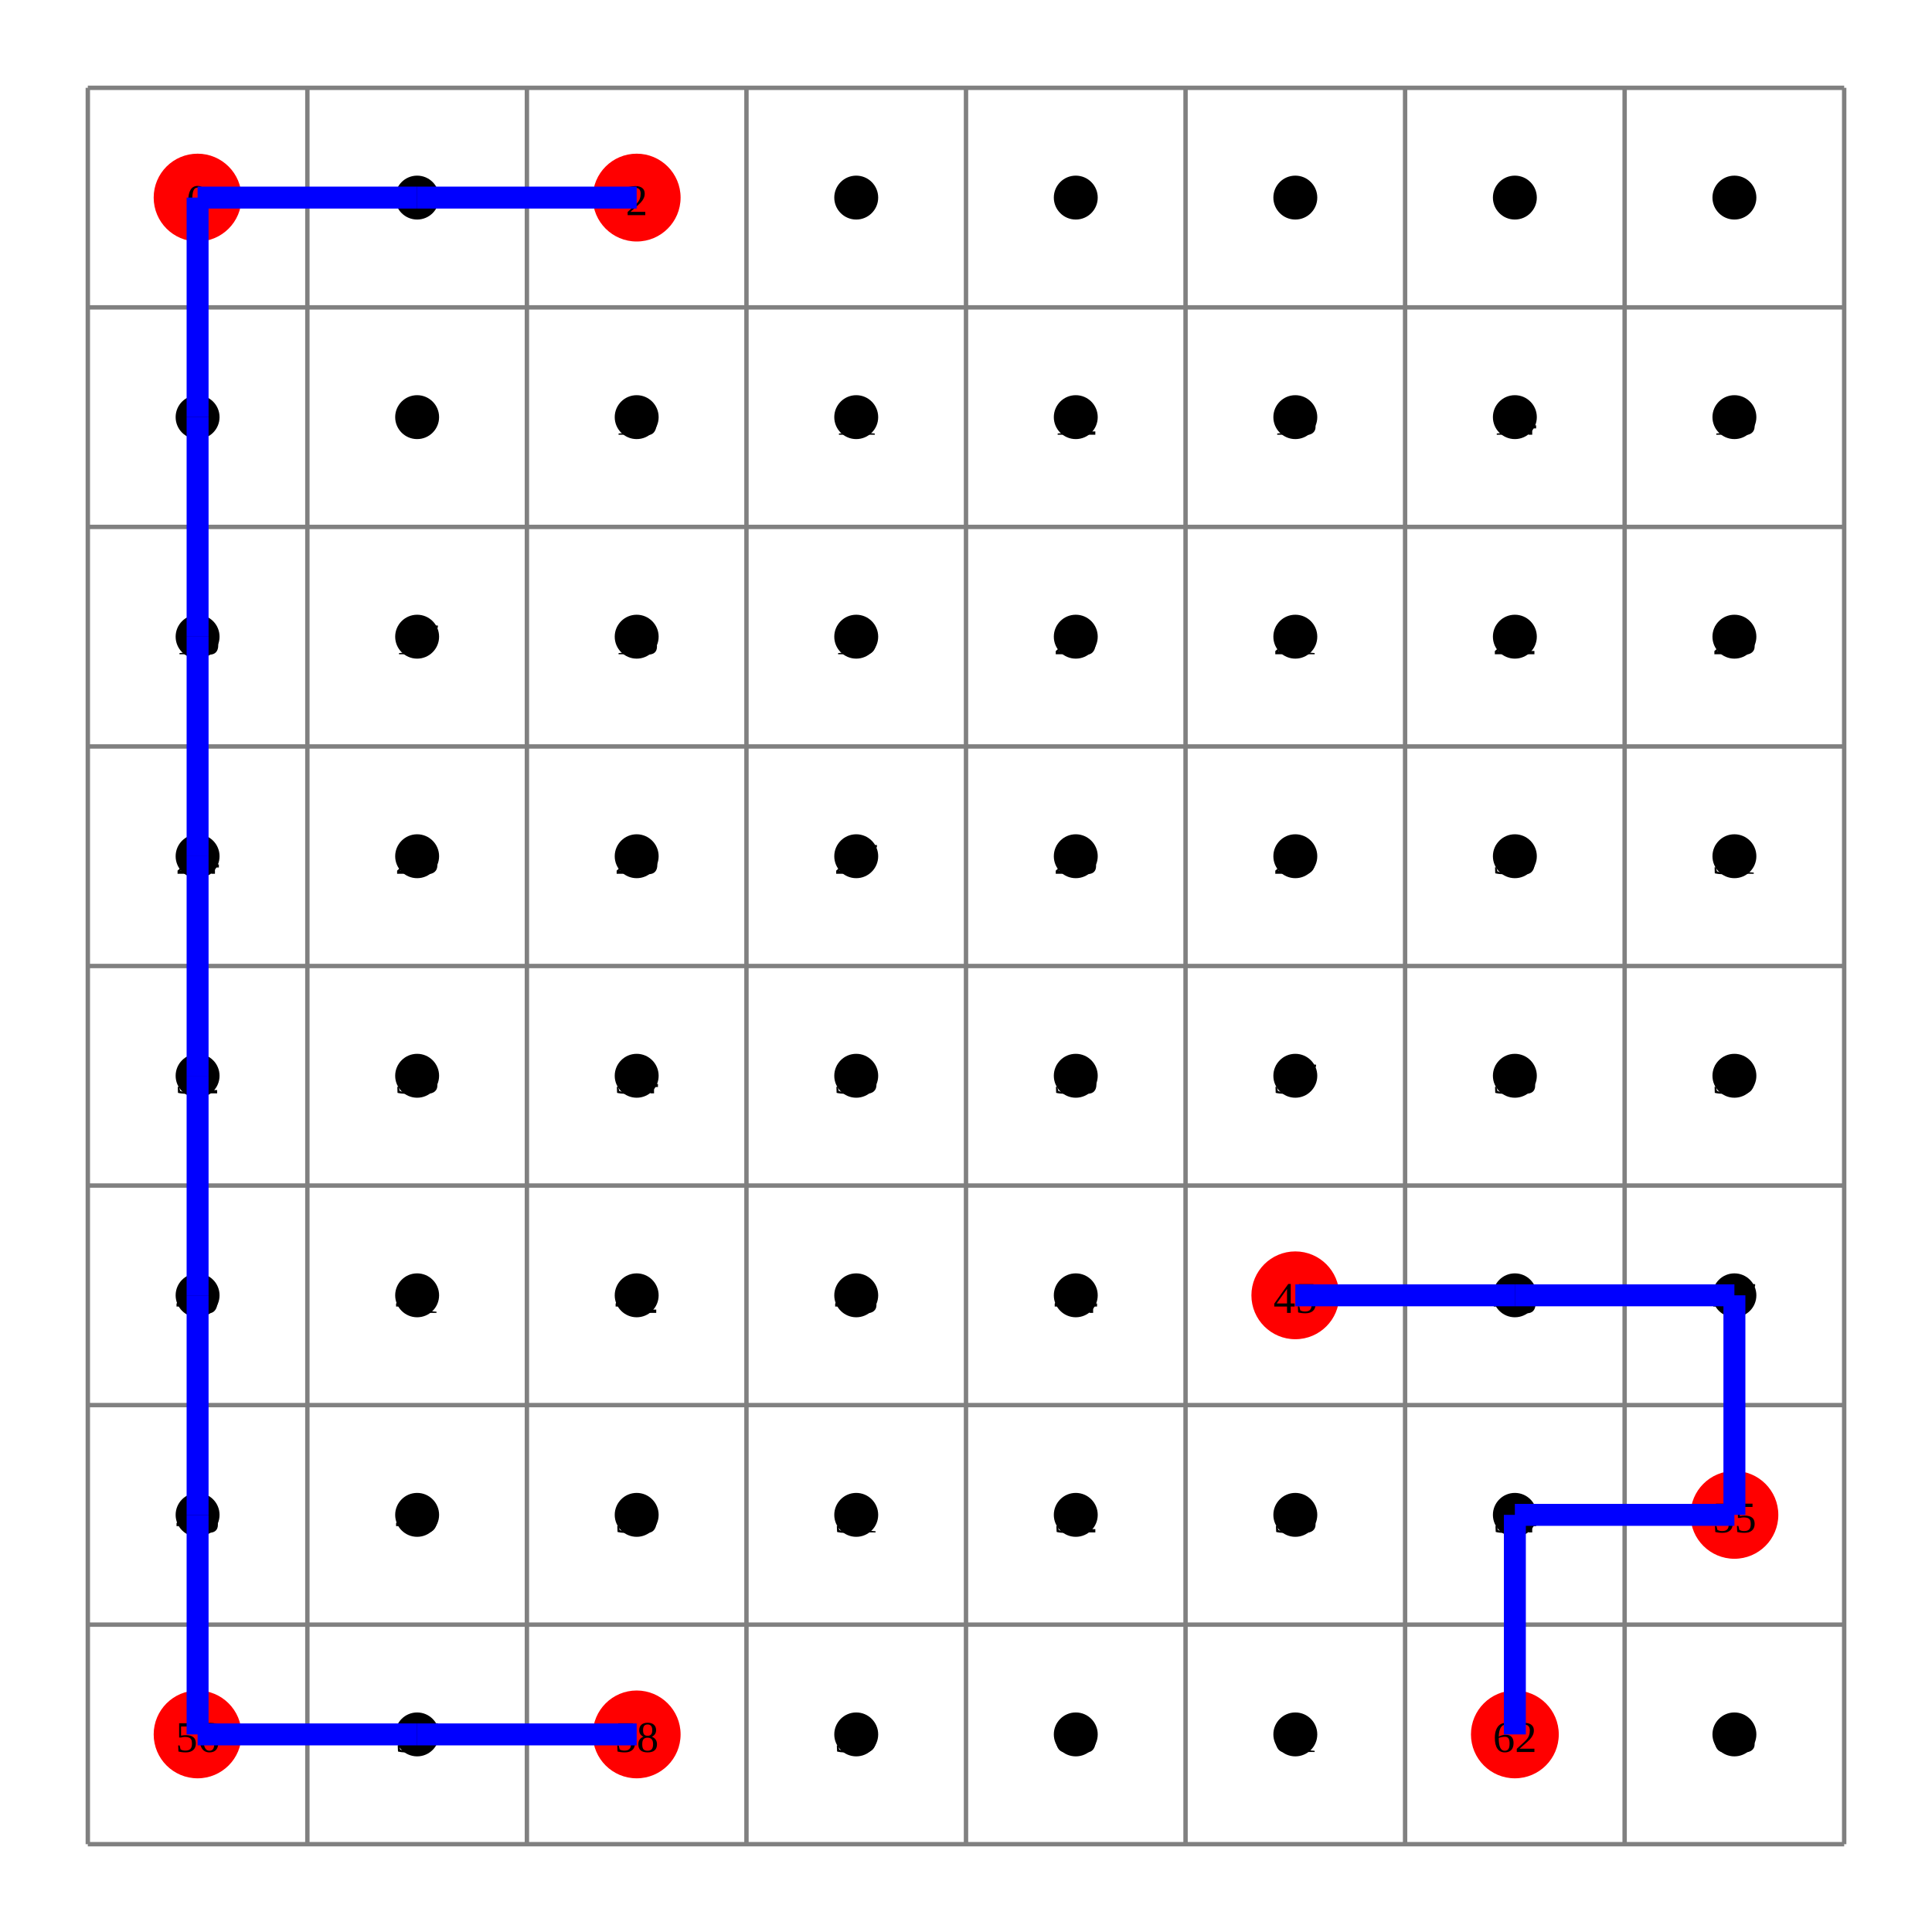
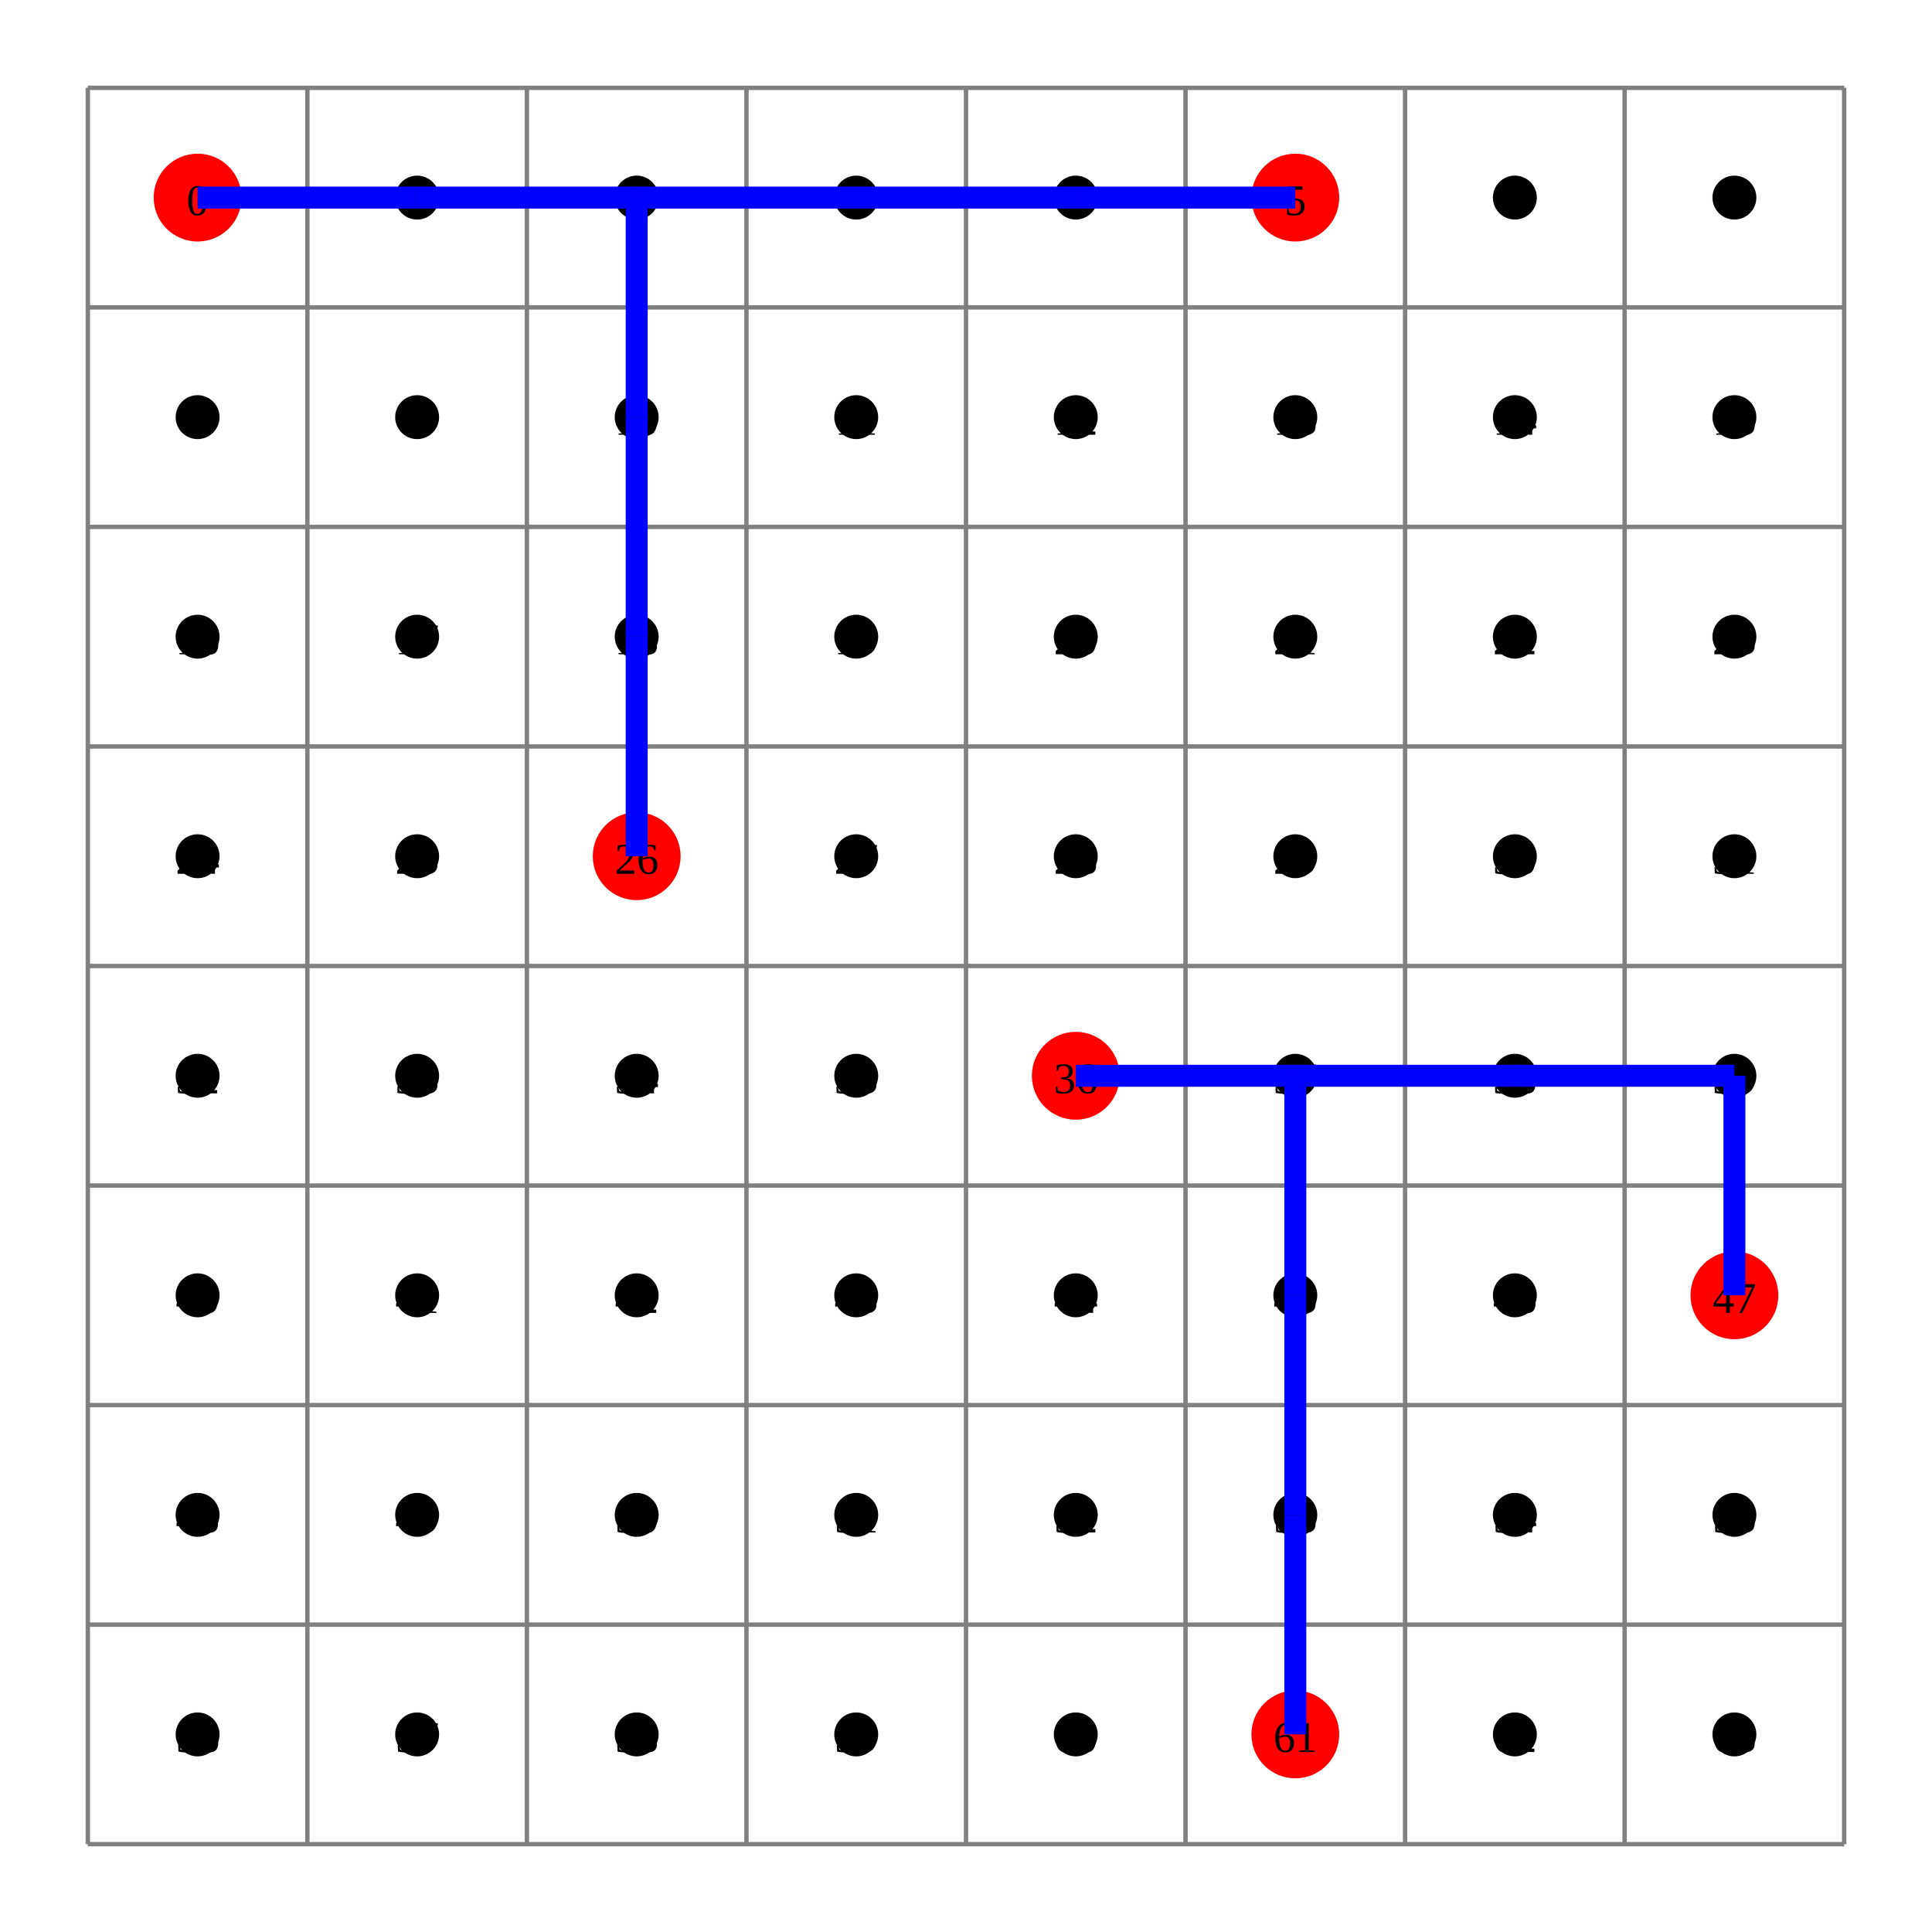
<svg xmlns="http://www.w3.org/2000/svg" width="440" height="440">
  <line x1="20" y1="20" x2="420" y2="20" stroke="gray" stroke-width="1" />
  <line x1="20" y1="70" x2="420" y2="70" stroke="gray" stroke-width="1" />
  <line x1="20" y1="120" x2="420" y2="120" stroke="gray" stroke-width="1" />
  <line x1="20" y1="170" x2="420" y2="170" stroke="gray" stroke-width="1" />
  <line x1="20" y1="220" x2="420" y2="220" stroke="gray" stroke-width="1" />
  <line x1="20" y1="270" x2="420" y2="270" stroke="gray" stroke-width="1" />
  <line x1="20" y1="320" x2="420" y2="320" stroke="gray" stroke-width="1" />
  <line x1="20" y1="370" x2="420" y2="370" stroke="gray" stroke-width="1" />
  <line x1="20" y1="420" x2="420" y2="420" stroke="gray" stroke-width="1" />
  <line x1="20" y1="20" x2="20" y2="420" stroke="gray" stroke-width="1" />
  <line x1="70" y1="20" x2="70" y2="420" stroke="gray" stroke-width="1" />
  <line x1="120" y1="20" x2="120" y2="420" stroke="gray" stroke-width="1" />
  <line x1="170" y1="20" x2="170" y2="420" stroke="gray" stroke-width="1" />
  <line x1="220" y1="20" x2="220" y2="420" stroke="gray" stroke-width="1" />
  <line x1="270" y1="20" x2="270" y2="420" stroke="gray" stroke-width="1" />
  <line x1="320" y1="20" x2="320" y2="420" stroke="gray" stroke-width="1" />
  <line x1="370" y1="20" x2="370" y2="420" stroke="gray" stroke-width="1" />
  <line x1="420" y1="20" x2="420" y2="420" stroke="gray" stroke-width="1" />
  <circle cx="45.0" cy="45.0" r="10" fill="red" />
  <text x="45.0" y="49.0" font-size="10" text-anchor="middle">0</text>
  <circle cx="95.0" cy="45.0" r="5" fill="black" />
  <text x="95.0" y="49.0" font-size="10" text-anchor="middle">1</text>
-   <circle cx="145.0" cy="45.0" r="10" fill="red" />
+   <circle cx="145.0" cy="45.0" r="5" fill="black" />
  <text x="145.0" y="49.0" font-size="10" text-anchor="middle">2</text>
  <circle cx="195.0" cy="45.0" r="5" fill="black" />
  <text x="195.0" y="49.0" font-size="10" text-anchor="middle">3</text>
  <circle cx="245.0" cy="45.0" r="5" fill="black" />
  <text x="245.0" y="49.0" font-size="10" text-anchor="middle">4</text>
-   <circle cx="295.0" cy="45.0" r="5" fill="black" />
+   <circle cx="295.0" cy="45.0" r="10" fill="red" />
  <text x="295.0" y="49.0" font-size="10" text-anchor="middle">5</text>
  <circle cx="345.0" cy="45.0" r="5" fill="black" />
  <text x="345.0" y="49.0" font-size="10" text-anchor="middle">6</text>
  <circle cx="395.0" cy="45.0" r="5" fill="black" />
  <text x="395.0" y="49.0" font-size="10" text-anchor="middle">7</text>
  <circle cx="45.0" cy="95.0" r="5" fill="black" />
  <text x="45.0" y="99.0" font-size="10" text-anchor="middle">8</text>
  <circle cx="95.0" cy="95.0" r="5" fill="black" />
  <text x="95.0" y="99.0" font-size="10" text-anchor="middle">9</text>
  <circle cx="145.0" cy="95.0" r="5" fill="black" />
  <text x="145.0" y="99.0" font-size="10" text-anchor="middle">10</text>
  <circle cx="195.0" cy="95.0" r="5" fill="black" />
  <text x="195.0" y="99.0" font-size="10" text-anchor="middle">11</text>
  <circle cx="245.0" cy="95.0" r="5" fill="black" />
  <text x="245.0" y="99.0" font-size="10" text-anchor="middle">12</text>
  <circle cx="295.0" cy="95.0" r="5" fill="black" />
  <text x="295.0" y="99.0" font-size="10" text-anchor="middle">13</text>
  <circle cx="345.0" cy="95.0" r="5" fill="black" />
  <text x="345.0" y="99.0" font-size="10" text-anchor="middle">14</text>
  <circle cx="395.0" cy="95.0" r="5" fill="black" />
  <text x="395.0" y="99.0" font-size="10" text-anchor="middle">15</text>
  <circle cx="45.0" cy="145.0" r="5" fill="black" />
  <text x="45.0" y="149.0" font-size="10" text-anchor="middle">16</text>
  <circle cx="95.0" cy="145.0" r="5" fill="black" />
  <text x="95.0" y="149.0" font-size="10" text-anchor="middle">17</text>
  <circle cx="145.0" cy="145.0" r="5" fill="black" />
  <text x="145.0" y="149.0" font-size="10" text-anchor="middle">18</text>
  <circle cx="195.0" cy="145.0" r="5" fill="black" />
  <text x="195.0" y="149.0" font-size="10" text-anchor="middle">19</text>
  <circle cx="245.0" cy="145.0" r="5" fill="black" />
  <text x="245.0" y="149.0" font-size="10" text-anchor="middle">20</text>
  <circle cx="295.0" cy="145.0" r="5" fill="black" />
  <text x="295.0" y="149.0" font-size="10" text-anchor="middle">21</text>
  <circle cx="345.0" cy="145.0" r="5" fill="black" />
  <text x="345.0" y="149.0" font-size="10" text-anchor="middle">22</text>
  <circle cx="395.0" cy="145.0" r="5" fill="black" />
  <text x="395.0" y="149.0" font-size="10" text-anchor="middle">23</text>
  <circle cx="45.0" cy="195.0" r="5" fill="black" />
  <text x="45.0" y="199.0" font-size="10" text-anchor="middle">24</text>
  <circle cx="95.0" cy="195.0" r="5" fill="black" />
  <text x="95.0" y="199.0" font-size="10" text-anchor="middle">25</text>
-   <circle cx="145.0" cy="195.0" r="5" fill="black" />
+   <circle cx="145.0" cy="195.0" r="10" fill="red" />
  <text x="145.0" y="199.0" font-size="10" text-anchor="middle">26</text>
  <circle cx="195.0" cy="195.0" r="5" fill="black" />
  <text x="195.0" y="199.0" font-size="10" text-anchor="middle">27</text>
  <circle cx="245.0" cy="195.0" r="5" fill="black" />
  <text x="245.0" y="199.0" font-size="10" text-anchor="middle">28</text>
  <circle cx="295.0" cy="195.0" r="5" fill="black" />
  <text x="295.0" y="199.0" font-size="10" text-anchor="middle">29</text>
  <circle cx="345.0" cy="195.0" r="5" fill="black" />
  <text x="345.0" y="199.0" font-size="10" text-anchor="middle">30</text>
  <circle cx="395.0" cy="195.0" r="5" fill="black" />
  <text x="395.0" y="199.0" font-size="10" text-anchor="middle">31</text>
  <circle cx="45.0" cy="245.0" r="5" fill="black" />
  <text x="45.0" y="249.0" font-size="10" text-anchor="middle">32</text>
  <circle cx="95.0" cy="245.0" r="5" fill="black" />
  <text x="95.0" y="249.0" font-size="10" text-anchor="middle">33</text>
  <circle cx="145.0" cy="245.0" r="5" fill="black" />
  <text x="145.0" y="249.0" font-size="10" text-anchor="middle">34</text>
  <circle cx="195.0" cy="245.0" r="5" fill="black" />
  <text x="195.0" y="249.0" font-size="10" text-anchor="middle">35</text>
-   <circle cx="245.0" cy="245.0" r="5" fill="black" />
+   <circle cx="245.0" cy="245.0" r="10" fill="red" />
  <text x="245.0" y="249.0" font-size="10" text-anchor="middle">36</text>
  <circle cx="295.0" cy="245.0" r="5" fill="black" />
  <text x="295.0" y="249.0" font-size="10" text-anchor="middle">37</text>
  <circle cx="345.0" cy="245.0" r="5" fill="black" />
  <text x="345.0" y="249.0" font-size="10" text-anchor="middle">38</text>
  <circle cx="395.0" cy="245.0" r="5" fill="black" />
  <text x="395.0" y="249.0" font-size="10" text-anchor="middle">39</text>
  <circle cx="45.0" cy="295.0" r="5" fill="black" />
  <text x="45.0" y="299.0" font-size="10" text-anchor="middle">40</text>
  <circle cx="95.0" cy="295.0" r="5" fill="black" />
  <text x="95.0" y="299.0" font-size="10" text-anchor="middle">41</text>
  <circle cx="145.0" cy="295.0" r="5" fill="black" />
  <text x="145.0" y="299.0" font-size="10" text-anchor="middle">42</text>
  <circle cx="195.0" cy="295.0" r="5" fill="black" />
  <text x="195.0" y="299.0" font-size="10" text-anchor="middle">43</text>
  <circle cx="245.0" cy="295.0" r="5" fill="black" />
  <text x="245.0" y="299.0" font-size="10" text-anchor="middle">44</text>
-   <circle cx="295.0" cy="295.0" r="10" fill="red" />
+   <circle cx="295.0" cy="295.0" r="5" fill="black" />
  <text x="295.0" y="299.0" font-size="10" text-anchor="middle">45</text>
  <circle cx="345.0" cy="295.0" r="5" fill="black" />
  <text x="345.0" y="299.0" font-size="10" text-anchor="middle">46</text>
-   <circle cx="395.0" cy="295.0" r="5" fill="black" />
+   <circle cx="395.0" cy="295.0" r="10" fill="red" />
  <text x="395.0" y="299.0" font-size="10" text-anchor="middle">47</text>
  <circle cx="45.0" cy="345.0" r="5" fill="black" />
  <text x="45.0" y="349.0" font-size="10" text-anchor="middle">48</text>
  <circle cx="95.0" cy="345.0" r="5" fill="black" />
  <text x="95.0" y="349.0" font-size="10" text-anchor="middle">49</text>
  <circle cx="145.0" cy="345.0" r="5" fill="black" />
  <text x="145.0" y="349.0" font-size="10" text-anchor="middle">50</text>
  <circle cx="195.0" cy="345.0" r="5" fill="black" />
  <text x="195.0" y="349.0" font-size="10" text-anchor="middle">51</text>
  <circle cx="245.0" cy="345.0" r="5" fill="black" />
  <text x="245.0" y="349.0" font-size="10" text-anchor="middle">52</text>
  <circle cx="295.0" cy="345.0" r="5" fill="black" />
  <text x="295.0" y="349.0" font-size="10" text-anchor="middle">53</text>
  <circle cx="345.0" cy="345.0" r="5" fill="black" />
  <text x="345.0" y="349.0" font-size="10" text-anchor="middle">54</text>
-   <circle cx="395.0" cy="345.0" r="10" fill="red" />
+   <circle cx="395.0" cy="345.0" r="5" fill="black" />
  <text x="395.0" y="349.0" font-size="10" text-anchor="middle">55</text>
-   <circle cx="45.0" cy="395.0" r="10" fill="red" />
+   <circle cx="45.0" cy="395.0" r="5" fill="black" />
  <text x="45.0" y="399.0" font-size="10" text-anchor="middle">56</text>
  <circle cx="95.0" cy="395.0" r="5" fill="black" />
  <text x="95.0" y="399.0" font-size="10" text-anchor="middle">57</text>
-   <circle cx="145.0" cy="395.0" r="10" fill="red" />
+   <circle cx="145.0" cy="395.0" r="5" fill="black" />
  <text x="145.0" y="399.0" font-size="10" text-anchor="middle">58</text>
  <circle cx="195.0" cy="395.0" r="5" fill="black" />
  <text x="195.0" y="399.0" font-size="10" text-anchor="middle">59</text>
  <circle cx="245.0" cy="395.0" r="5" fill="black" />
  <text x="245.0" y="399.0" font-size="10" text-anchor="middle">60</text>
-   <circle cx="295.0" cy="395.0" r="5" fill="black" />
+   <circle cx="295.0" cy="395.0" r="10" fill="red" />
  <text x="295.0" y="399.0" font-size="10" text-anchor="middle">61</text>
-   <circle cx="345.0" cy="395.0" r="10" fill="red" />
+   <circle cx="345.0" cy="395.0" r="5" fill="black" />
  <text x="345.0" y="399.0" font-size="10" text-anchor="middle">62</text>
  <circle cx="395.0" cy="395.0" r="5" fill="black" />
  <text x="395.0" y="399.0" font-size="10" text-anchor="middle">63</text>
  <line x1="45.0" y1="45.0" x2="95.0" y2="45.0" stroke="blue" stroke-width="5" />
-   <line x1="45.0" y1="45.0" x2="45.0" y2="95.0" stroke="blue" stroke-width="5" />
+   <line x1="245.0" y1="45.0" x2="295.0" y2="45.0" stroke="blue" stroke-width="5" />
+   <line x1="145.0" y1="145.0" x2="145.0" y2="195.0" stroke="blue" stroke-width="5" />
+   <line x1="245.0" y1="245.0" x2="295.0" y2="245.0" stroke="blue" stroke-width="5" />
+   <line x1="395.0" y1="245.0" x2="395.0" y2="295.0" stroke="blue" stroke-width="5" />
+   <line x1="295.0" y1="345.0" x2="295.0" y2="395.0" stroke="blue" stroke-width="5" />
  <line x1="95.0" y1="45.0" x2="145.0" y2="45.0" stroke="blue" stroke-width="5" />
-   <line x1="295.0" y1="295.0" x2="345.0" y2="295.0" stroke="blue" stroke-width="5" />
-   <line x1="395.0" y1="295.0" x2="395.0" y2="345.0" stroke="blue" stroke-width="5" />
-   <line x1="45.0" y1="345.0" x2="45.0" y2="395.0" stroke="blue" stroke-width="5" />
-   <line x1="345.0" y1="345.0" x2="395.0" y2="345.0" stroke="blue" stroke-width="5" />
-   <line x1="345.0" y1="345.0" x2="345.0" y2="395.0" stroke="blue" stroke-width="5" />
-   <line x1="45.0" y1="395.0" x2="95.0" y2="395.0" stroke="blue" stroke-width="5" />
-   <line x1="95.0" y1="395.0" x2="145.0" y2="395.0" stroke="blue" stroke-width="5" />
-   <line x1="345.0" y1="295.0" x2="395.0" y2="295.0" stroke="blue" stroke-width="5" />
-   <line x1="45.0" y1="95.0" x2="45.0" y2="145.0" stroke="blue" stroke-width="5" />
-   <line x1="45.0" y1="295.0" x2="45.0" y2="345.0" stroke="blue" stroke-width="5" />
-   <line x1="45.0" y1="145.0" x2="45.0" y2="195.0" stroke="blue" stroke-width="5" />
-   <line x1="45.0" y1="245.0" x2="45.0" y2="295.0" stroke="blue" stroke-width="5" />
-   <line x1="45.0" y1="195.0" x2="45.0" y2="245.0" stroke="blue" stroke-width="5" />
+   <line x1="195.0" y1="45.0" x2="245.0" y2="45.0" stroke="blue" stroke-width="5" />
+   <line x1="145.0" y1="95.0" x2="145.0" y2="145.0" stroke="blue" stroke-width="5" />
+   <line x1="295.0" y1="245.0" x2="345.0" y2="245.0" stroke="blue" stroke-width="5" />
+   <line x1="295.0" y1="245.0" x2="295.0" y2="295.0" stroke="blue" stroke-width="5" />
+   <line x1="345.0" y1="245.0" x2="395.0" y2="245.0" stroke="blue" stroke-width="5" />
+   <line x1="295.0" y1="295.0" x2="295.0" y2="345.0" stroke="blue" stroke-width="5" />
+   <line x1="145.0" y1="45.0" x2="195.0" y2="45.0" stroke="blue" stroke-width="5" />
+   <line x1="145.0" y1="45.0" x2="145.0" y2="95.0" stroke="blue" stroke-width="5" />
</svg>
